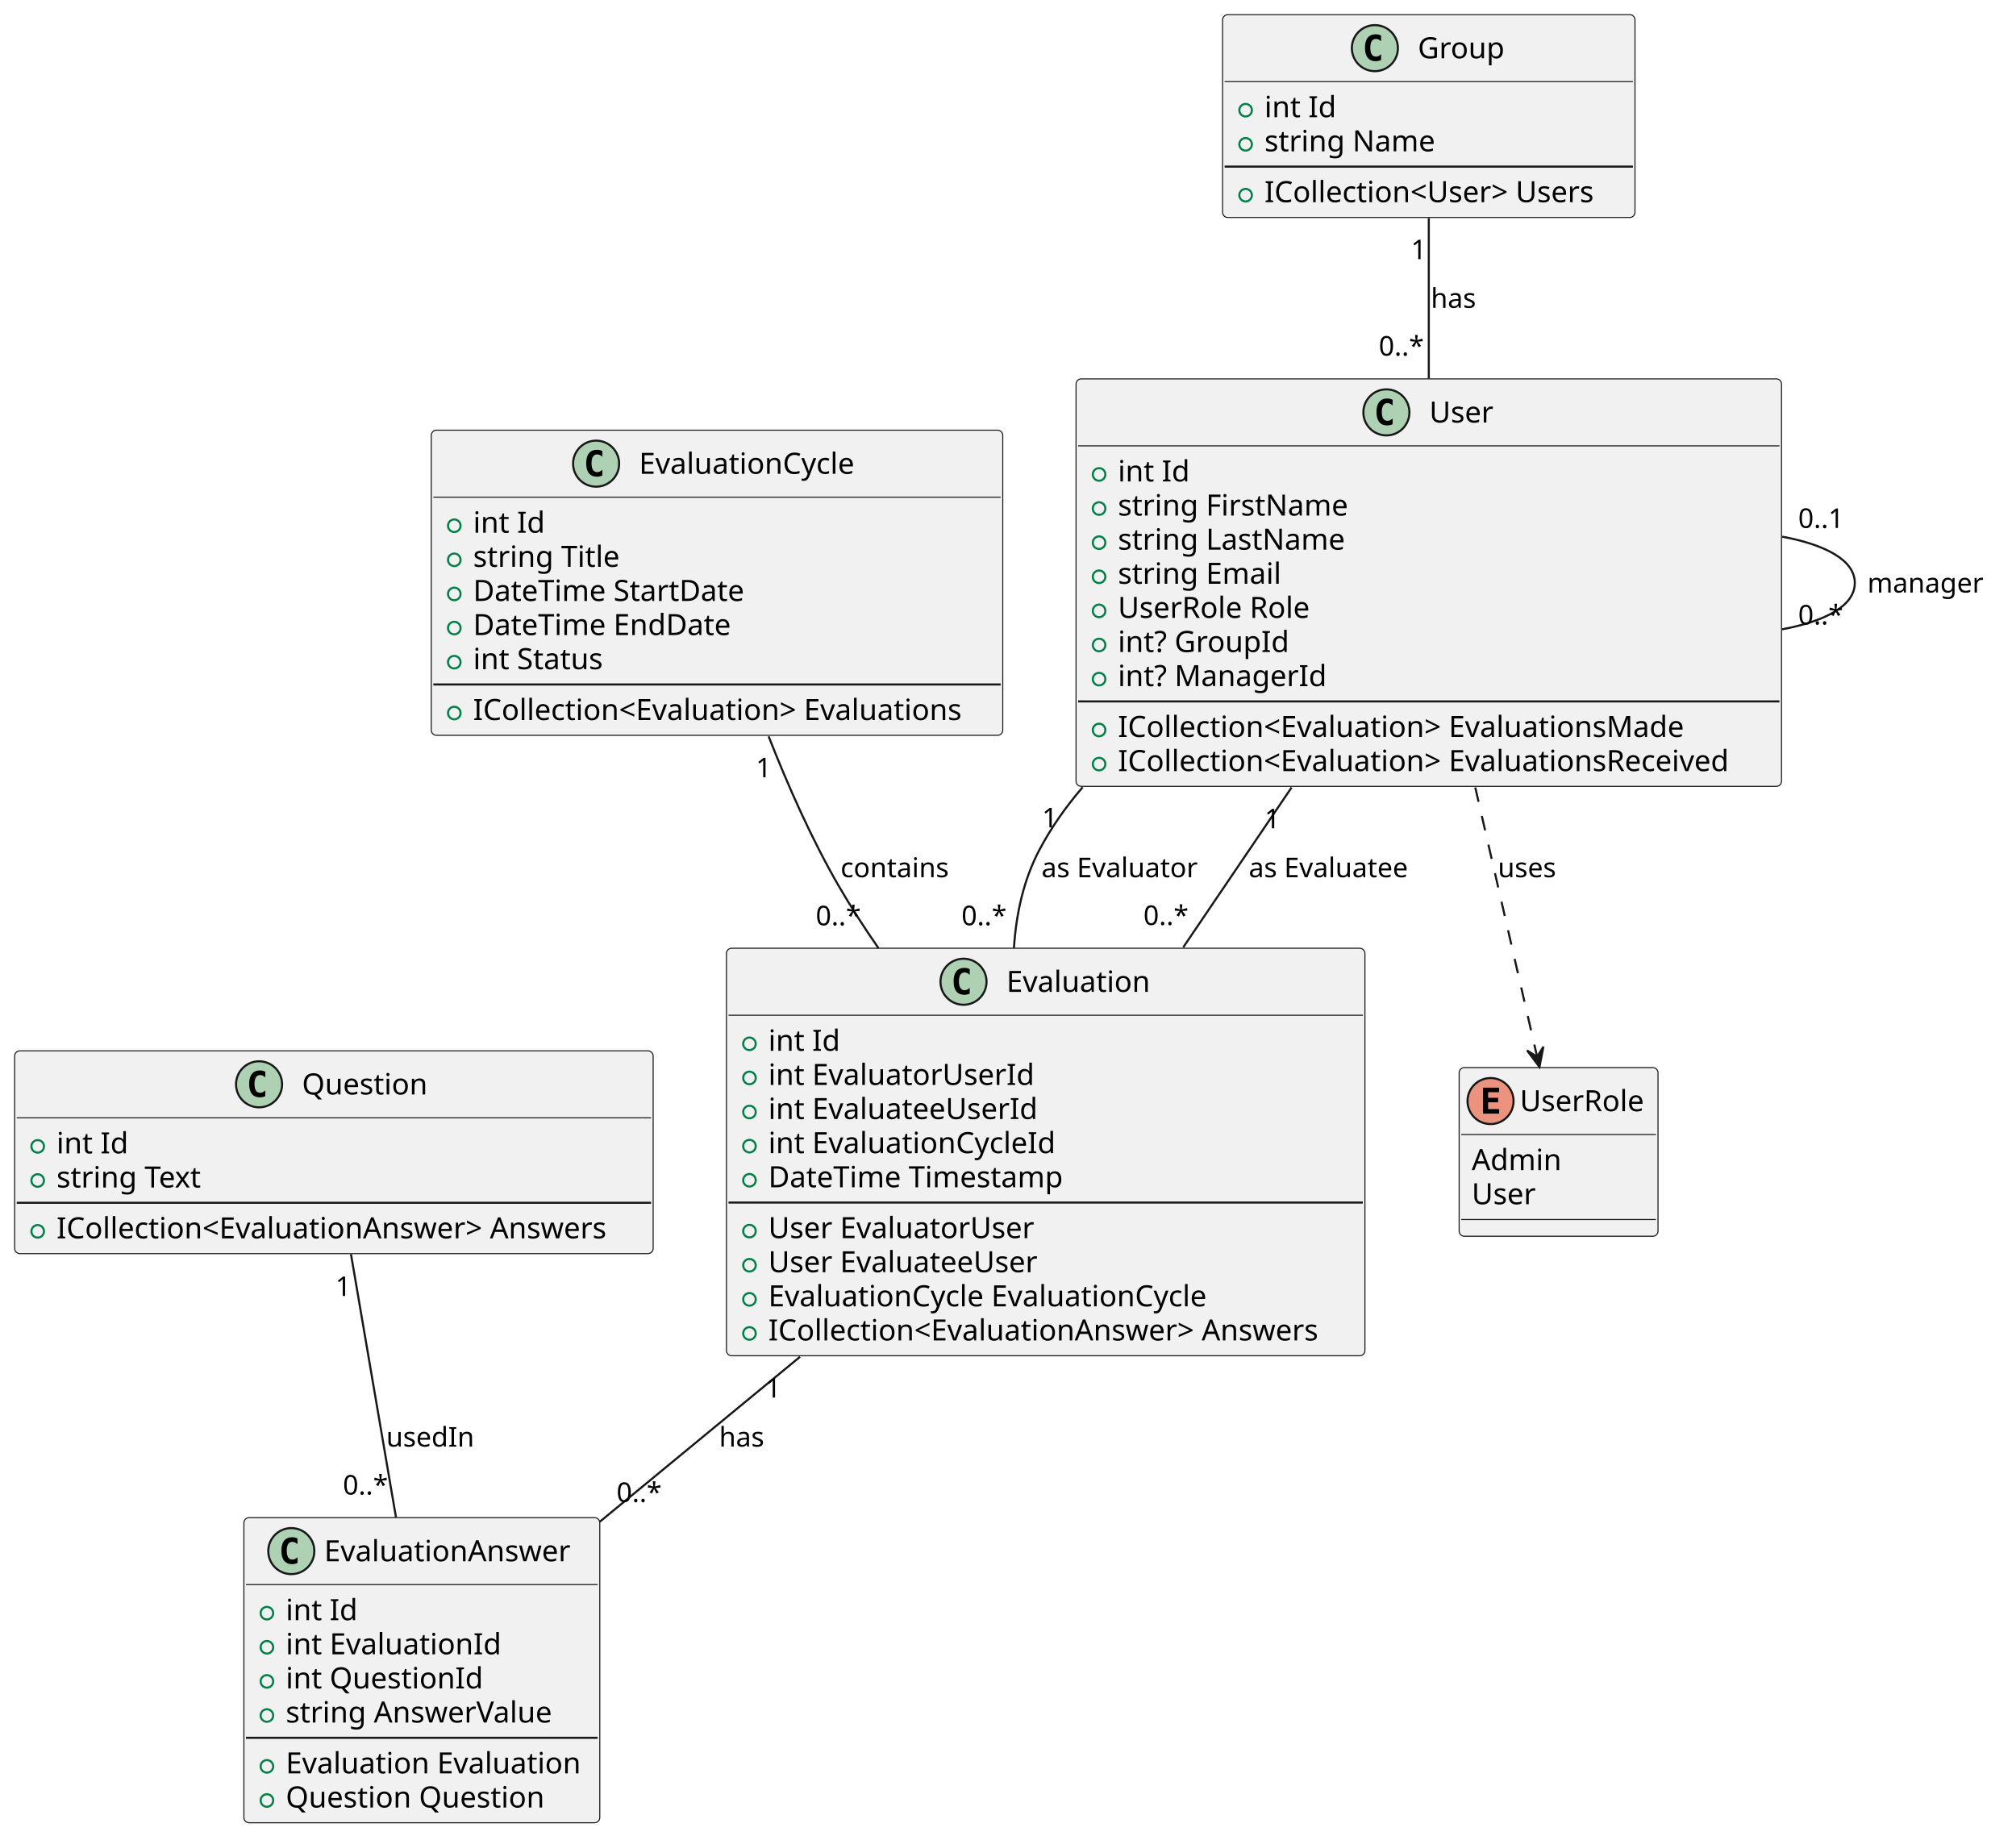
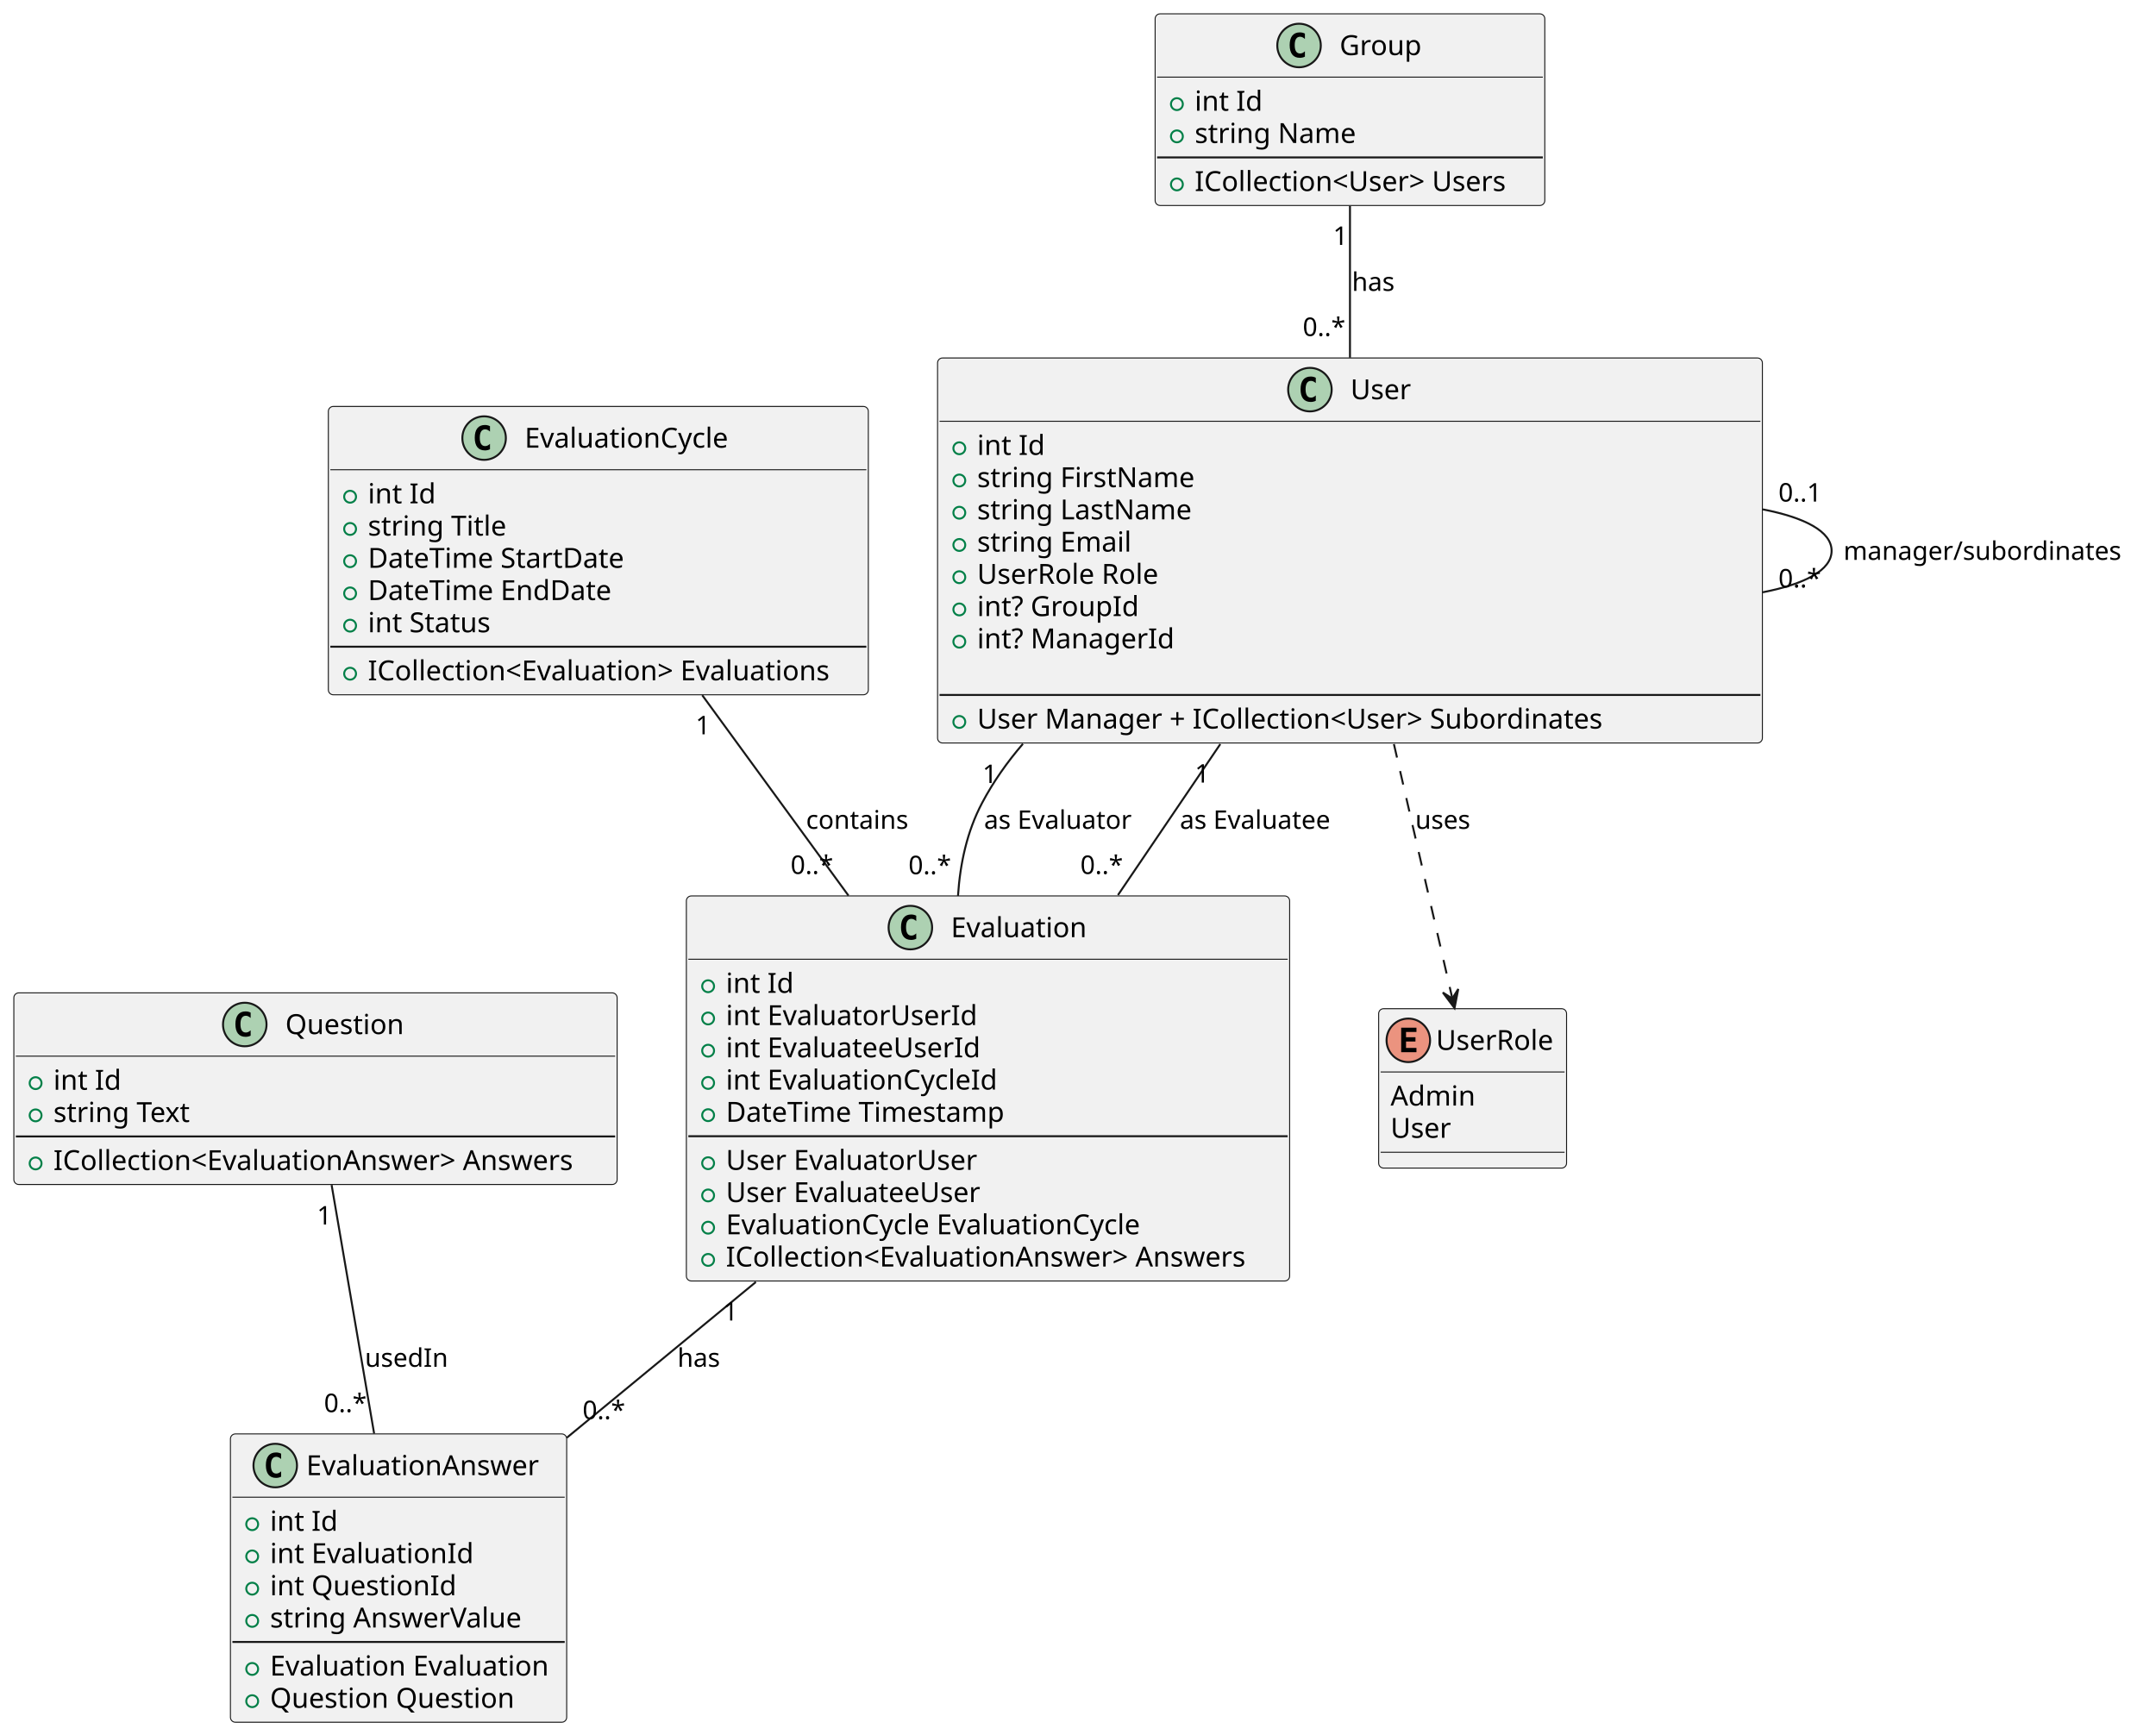
- <svg xmlns="http://www.w3.org/2000/svg" contentStyleType="text/css" height="877px" preserveAspectRatio="none" style="width:963px;height:877px;background:#FFFFFF;" version="1.1" viewBox="0 0 963 877" width="963px" zoomAndPan="magnify">
+ <svg xmlns="http://www.w3.org/2000/svg" contentStyleType="text/css" height="877px" preserveAspectRatio="none" style="width:1090px;height:877px;background:#FFFFFF;" version="1.1" viewBox="0 0 1090 877" width="1090px" zoomAndPan="magnify">
  <defs />
  <g>
    <g id="elem_UserRole">
      <rect codeLine="4" fill="#F1F1F1" height="80.594" id="UserRole" rx="2.5" ry="2.5" style="stroke:#181818;stroke-width:0.5;" width="95" x="697" y="510" />
      <ellipse cx="712" cy="526" fill="#EB937F" rx="11" ry="11" style="stroke:#181818;stroke-width:1.0;" />
      <path d="M716.109,532 L708.391,532 L708.391,519.609 L716.109,519.609 L716.109,521.766 L710.844,521.766 L710.844,524.438 L715.609,524.438 L715.609,526.594 L710.844,526.594 L710.844,529.844 L716.109,529.844 L716.109,532 Z " fill="#000000" />
      <text fill="#000000" font-family="sans-serif" font-size="14" lengthAdjust="spacing" textLength="63" x="726" y="530.847">UserRole</text>
      <line style="stroke:#181818;stroke-width:0.5;" x1="698" x2="791" y1="542" y2="542" />
      <text fill="#000000" font-family="sans-serif" font-size="14" lengthAdjust="spacing" textLength="43" x="703" y="558.995">Admin</text>
      <text fill="#000000" font-family="sans-serif" font-size="14" lengthAdjust="spacing" textLength="32" x="703" y="575.292">User</text>
      <line style="stroke:#181818;stroke-width:0.5;" x1="698" x2="791" y1="582.594" y2="582.594" />
    </g>
    <g id="elem_User">
-       <rect codeLine="12" fill="#F1F1F1" height="194.672" id="User" rx="2.5" ry="2.5" style="stroke:#181818;stroke-width:0.5;" width="337" x="514" y="181" />
+       <rect codeLine="12" fill="#F1F1F1" height="194.672" id="User" rx="2.5" ry="2.5" style="stroke:#181818;stroke-width:0.5;" width="417" x="474" y="181" />
      <ellipse cx="662.25" cy="197" fill="#ADD1B2" rx="11" ry="11" style="stroke:#181818;stroke-width:1.0;" />
      <path d="M665.219,202.641 Q664.641,202.938 664,203.078 Q663.359,203.234 662.656,203.234 Q660.156,203.234 658.828,201.594 Q657.516,199.938 657.516,196.812 Q657.516,193.688 658.828,192.031 Q660.156,190.375 662.656,190.375 Q663.359,190.375 664,190.531 Q664.656,190.688 665.219,190.984 L665.219,193.703 Q664.594,193.125 664,192.859 Q663.406,192.578 662.781,192.578 Q661.438,192.578 660.75,193.656 Q660.062,194.719 660.062,196.812 Q660.062,198.906 660.75,199.984 Q661.438,201.047 662.781,201.047 Q663.406,201.047 664,200.781 Q664.594,200.5 665.219,199.922 L665.219,202.641 Z " fill="#000000" />
      <text fill="#000000" font-family="sans-serif" font-size="14" lengthAdjust="spacing" textLength="32" x="682.75" y="201.847">User</text>
-       <line style="stroke:#181818;stroke-width:0.5;" x1="515" x2="850" y1="213" y2="213" />
-       <ellipse cx="525" cy="226.648" fill="none" rx="3" ry="3" style="stroke:#038048;stroke-width:1.0;" />
-       <text fill="#000000" font-family="sans-serif" font-size="14" lengthAdjust="spacing" textLength="33" x="534" y="229.995">int Id</text>
-       <ellipse cx="525" cy="242.945" fill="none" rx="3" ry="3" style="stroke:#038048;stroke-width:1.0;" />
-       <text fill="#000000" font-family="sans-serif" font-size="14" lengthAdjust="spacing" textLength="112" x="534" y="246.292">string FirstName</text>
-       <ellipse cx="525" cy="259.242" fill="none" rx="3" ry="3" style="stroke:#038048;stroke-width:1.0;" />
-       <text fill="#000000" font-family="sans-serif" font-size="14" lengthAdjust="spacing" textLength="111" x="534" y="262.589">string LastName</text>
-       <ellipse cx="525" cy="275.539" fill="none" rx="3" ry="3" style="stroke:#038048;stroke-width:1.0;" />
-       <text fill="#000000" font-family="sans-serif" font-size="14" lengthAdjust="spacing" textLength="79" x="534" y="278.886">string Email</text>
-       <ellipse cx="525" cy="291.836" fill="none" rx="3" ry="3" style="stroke:#038048;stroke-width:1.0;" />
-       <text fill="#000000" font-family="sans-serif" font-size="14" lengthAdjust="spacing" textLength="98" x="534" y="295.183">UserRole Role</text>
-       <ellipse cx="525" cy="308.133" fill="none" rx="3" ry="3" style="stroke:#038048;stroke-width:1.0;" />
-       <text fill="#000000" font-family="sans-serif" font-size="14" lengthAdjust="spacing" textLength="83" x="534" y="311.479">int? GroupId</text>
-       <ellipse cx="525" cy="324.43" fill="none" rx="3" ry="3" style="stroke:#038048;stroke-width:1.0;" />
-       <text fill="#000000" font-family="sans-serif" font-size="14" lengthAdjust="spacing" textLength="100" x="534" y="327.776">int? ManagerId</text>
-       <line style="stroke:#181818;stroke-width:1.0;" x1="515" x2="850" y1="335.078" y2="335.078" />
-       <ellipse cx="525" cy="348.727" fill="none" rx="3" ry="3" style="stroke:#038048;stroke-width:1.0;" />
-       <text fill="#000000" font-family="sans-serif" font-size="14" lengthAdjust="spacing" textLength="285" x="534" y="352.073">ICollection&lt;Evaluation&gt; EvaluationsMade</text>
-       <ellipse cx="525" cy="365.023" fill="none" rx="3" ry="3" style="stroke:#038048;stroke-width:1.0;" />
-       <text fill="#000000" font-family="sans-serif" font-size="14" lengthAdjust="spacing" textLength="311" x="534" y="368.37">ICollection&lt;Evaluation&gt; EvaluationsReceived</text>
+       <line style="stroke:#181818;stroke-width:0.5;" x1="475" x2="890" y1="213" y2="213" />
+       <ellipse cx="485" cy="226.648" fill="none" rx="3" ry="3" style="stroke:#038048;stroke-width:1.0;" />
+       <text fill="#000000" font-family="sans-serif" font-size="14" lengthAdjust="spacing" textLength="33" x="494" y="229.995">int Id</text>
+       <ellipse cx="485" cy="242.945" fill="none" rx="3" ry="3" style="stroke:#038048;stroke-width:1.0;" />
+       <text fill="#000000" font-family="sans-serif" font-size="14" lengthAdjust="spacing" textLength="112" x="494" y="246.292">string FirstName</text>
+       <ellipse cx="485" cy="259.242" fill="none" rx="3" ry="3" style="stroke:#038048;stroke-width:1.0;" />
+       <text fill="#000000" font-family="sans-serif" font-size="14" lengthAdjust="spacing" textLength="111" x="494" y="262.589">string LastName</text>
+       <ellipse cx="485" cy="275.539" fill="none" rx="3" ry="3" style="stroke:#038048;stroke-width:1.0;" />
+       <text fill="#000000" font-family="sans-serif" font-size="14" lengthAdjust="spacing" textLength="79" x="494" y="278.886">string Email</text>
+       <ellipse cx="485" cy="291.836" fill="none" rx="3" ry="3" style="stroke:#038048;stroke-width:1.0;" />
+       <text fill="#000000" font-family="sans-serif" font-size="14" lengthAdjust="spacing" textLength="98" x="494" y="295.183">UserRole Role</text>
+       <ellipse cx="485" cy="308.133" fill="none" rx="3" ry="3" style="stroke:#038048;stroke-width:1.0;" />
+       <text fill="#000000" font-family="sans-serif" font-size="14" lengthAdjust="spacing" textLength="83" x="494" y="311.479">int? GroupId</text>
+       <ellipse cx="485" cy="324.43" fill="none" rx="3" ry="3" style="stroke:#038048;stroke-width:1.0;" />
+       <text fill="#000000" font-family="sans-serif" font-size="14" lengthAdjust="spacing" textLength="100" x="494" y="327.776">int? ManagerId</text>
+       <text fill="#000000" font-family="sans-serif" font-size="14" lengthAdjust="spacing" textLength="4" x="494" y="344.073"> </text>
+       <line style="stroke:#181818;stroke-width:1.0;" x1="475" x2="890" y1="351.375" y2="351.375" />
+       <ellipse cx="485" cy="365.023" fill="none" rx="3" ry="3" style="stroke:#038048;stroke-width:1.0;" />
+       <text fill="#000000" font-family="sans-serif" font-size="14" lengthAdjust="spacing" textLength="391" x="494" y="368.37">User Manager              + ICollection&lt;User&gt; Subordinates</text>
    </g>
    <g id="elem_Group">
-       <rect codeLine="25" fill="#F1F1F1" height="96.891" id="Group" rx="2.5" ry="2.5" style="stroke:#181818;stroke-width:0.5;" width="197" x="584" y="7" />
+       <rect codeLine="24" fill="#F1F1F1" height="96.891" id="Group" rx="2.5" ry="2.5" style="stroke:#181818;stroke-width:0.5;" width="197" x="584" y="7" />
      <ellipse cx="656.75" cy="23" fill="#ADD1B2" rx="11" ry="11" style="stroke:#181818;stroke-width:1.0;" />
      <path d="M659.719,28.641 Q659.141,28.938 658.5,29.078 Q657.859,29.234 657.156,29.234 Q654.656,29.234 653.328,27.594 Q652.016,25.938 652.016,22.812 Q652.016,19.688 653.328,18.031 Q654.656,16.375 657.156,16.375 Q657.859,16.375 658.5,16.531 Q659.156,16.688 659.719,16.984 L659.719,19.703 Q659.094,19.125 658.5,18.859 Q657.906,18.578 657.281,18.578 Q655.938,18.578 655.25,19.656 Q654.562,20.719 654.562,22.812 Q654.562,24.906 655.25,25.984 Q655.938,27.047 657.281,27.047 Q657.906,27.047 658.5,26.781 Q659.094,26.5 659.719,25.922 L659.719,28.641 Z " fill="#000000" />
      <text fill="#000000" font-family="sans-serif" font-size="14" lengthAdjust="spacing" textLength="43" x="677.25" y="27.847">Group</text>
      <line style="stroke:#181818;stroke-width:0.5;" x1="585" x2="780" y1="39" y2="39" />
      <ellipse cx="595" cy="52.648" fill="none" rx="3" ry="3" style="stroke:#038048;stroke-width:1.0;" />
      <text fill="#000000" font-family="sans-serif" font-size="14" lengthAdjust="spacing" textLength="33" x="604" y="55.995">int Id</text>
      <ellipse cx="595" cy="68.945" fill="none" rx="3" ry="3" style="stroke:#038048;stroke-width:1.0;" />
      <text fill="#000000" font-family="sans-serif" font-size="14" lengthAdjust="spacing" textLength="83" x="604" y="72.292">string Name</text>
      <line style="stroke:#181818;stroke-width:1.0;" x1="585" x2="780" y1="79.594" y2="79.594" />
      <ellipse cx="595" cy="93.242" fill="none" rx="3" ry="3" style="stroke:#038048;stroke-width:1.0;" />
      <text fill="#000000" font-family="sans-serif" font-size="14" lengthAdjust="spacing" textLength="171" x="604" y="96.589">ICollection&lt;User&gt; Users</text>
    </g>
    <g id="elem_EvaluationCycle">
-       <rect codeLine="32" fill="#F1F1F1" height="145.781" id="EvaluationCycle" rx="2.5" ry="2.5" style="stroke:#181818;stroke-width:0.5;" width="273" x="206" y="205.5" />
-       <ellipse cx="284.75" cy="221.5" fill="#ADD1B2" rx="11" ry="11" style="stroke:#181818;stroke-width:1.0;" />
-       <path d="M287.719,227.141 Q287.141,227.438 286.5,227.578 Q285.859,227.734 285.156,227.734 Q282.656,227.734 281.328,226.094 Q280.016,224.438 280.016,221.312 Q280.016,218.188 281.328,216.531 Q282.656,214.875 285.156,214.875 Q285.859,214.875 286.5,215.031 Q287.156,215.188 287.719,215.484 L287.719,218.203 Q287.094,217.625 286.5,217.359 Q285.906,217.078 285.281,217.078 Q283.938,217.078 283.25,218.156 Q282.562,219.219 282.562,221.312 Q282.562,223.406 283.25,224.484 Q283.938,225.547 285.281,225.547 Q285.906,225.547 286.5,225.281 Q287.094,225 287.719,224.422 L287.719,227.141 Z " fill="#000000" />
-       <text fill="#000000" font-family="sans-serif" font-size="14" lengthAdjust="spacing" textLength="107" x="305.25" y="226.347">EvaluationCycle</text>
-       <line style="stroke:#181818;stroke-width:0.5;" x1="207" x2="478" y1="237.5" y2="237.5" />
-       <ellipse cx="217" cy="251.148" fill="none" rx="3" ry="3" style="stroke:#038048;stroke-width:1.0;" />
-       <text fill="#000000" font-family="sans-serif" font-size="14" lengthAdjust="spacing" textLength="33" x="226" y="254.495">int Id</text>
-       <ellipse cx="217" cy="267.445" fill="none" rx="3" ry="3" style="stroke:#038048;stroke-width:1.0;" />
-       <text fill="#000000" font-family="sans-serif" font-size="14" lengthAdjust="spacing" textLength="72" x="226" y="270.792">string Title</text>
-       <ellipse cx="217" cy="283.742" fill="none" rx="3" ry="3" style="stroke:#038048;stroke-width:1.0;" />
-       <text fill="#000000" font-family="sans-serif" font-size="14" lengthAdjust="spacing" textLength="136" x="226" y="287.089">DateTime StartDate</text>
-       <ellipse cx="217" cy="300.039" fill="none" rx="3" ry="3" style="stroke:#038048;stroke-width:1.0;" />
-       <text fill="#000000" font-family="sans-serif" font-size="14" lengthAdjust="spacing" textLength="131" x="226" y="303.386">DateTime EndDate</text>
-       <ellipse cx="217" cy="316.336" fill="none" rx="3" ry="3" style="stroke:#038048;stroke-width:1.0;" />
-       <text fill="#000000" font-family="sans-serif" font-size="14" lengthAdjust="spacing" textLength="65" x="226" y="319.683">int Status</text>
-       <line style="stroke:#181818;stroke-width:1.0;" x1="207" x2="478" y1="326.984" y2="326.984" />
-       <ellipse cx="217" cy="340.633" fill="none" rx="3" ry="3" style="stroke:#038048;stroke-width:1.0;" />
-       <text fill="#000000" font-family="sans-serif" font-size="14" lengthAdjust="spacing" textLength="247" x="226" y="343.979">ICollection&lt;Evaluation&gt; Evaluations</text>
+       <rect codeLine="31" fill="#F1F1F1" height="145.781" id="EvaluationCycle" rx="2.5" ry="2.5" style="stroke:#181818;stroke-width:0.5;" width="273" x="166" y="205.5" />
+       <ellipse cx="244.75" cy="221.5" fill="#ADD1B2" rx="11" ry="11" style="stroke:#181818;stroke-width:1.0;" />
+       <path d="M247.719,227.141 Q247.141,227.438 246.5,227.578 Q245.859,227.734 245.156,227.734 Q242.656,227.734 241.328,226.094 Q240.016,224.438 240.016,221.312 Q240.016,218.188 241.328,216.531 Q242.656,214.875 245.156,214.875 Q245.859,214.875 246.5,215.031 Q247.156,215.188 247.719,215.484 L247.719,218.203 Q247.094,217.625 246.5,217.359 Q245.906,217.078 245.281,217.078 Q243.938,217.078 243.25,218.156 Q242.562,219.219 242.562,221.312 Q242.562,223.406 243.25,224.484 Q243.938,225.547 245.281,225.547 Q245.906,225.547 246.5,225.281 Q247.094,225 247.719,224.422 L247.719,227.141 Z " fill="#000000" />
+       <text fill="#000000" font-family="sans-serif" font-size="14" lengthAdjust="spacing" textLength="107" x="265.25" y="226.347">EvaluationCycle</text>
+       <line style="stroke:#181818;stroke-width:0.5;" x1="167" x2="438" y1="237.5" y2="237.5" />
+       <ellipse cx="177" cy="251.148" fill="none" rx="3" ry="3" style="stroke:#038048;stroke-width:1.0;" />
+       <text fill="#000000" font-family="sans-serif" font-size="14" lengthAdjust="spacing" textLength="33" x="186" y="254.495">int Id</text>
+       <ellipse cx="177" cy="267.445" fill="none" rx="3" ry="3" style="stroke:#038048;stroke-width:1.0;" />
+       <text fill="#000000" font-family="sans-serif" font-size="14" lengthAdjust="spacing" textLength="72" x="186" y="270.792">string Title</text>
+       <ellipse cx="177" cy="283.742" fill="none" rx="3" ry="3" style="stroke:#038048;stroke-width:1.0;" />
+       <text fill="#000000" font-family="sans-serif" font-size="14" lengthAdjust="spacing" textLength="136" x="186" y="287.089">DateTime StartDate</text>
+       <ellipse cx="177" cy="300.039" fill="none" rx="3" ry="3" style="stroke:#038048;stroke-width:1.0;" />
+       <text fill="#000000" font-family="sans-serif" font-size="14" lengthAdjust="spacing" textLength="131" x="186" y="303.386">DateTime EndDate</text>
+       <ellipse cx="177" cy="316.336" fill="none" rx="3" ry="3" style="stroke:#038048;stroke-width:1.0;" />
+       <text fill="#000000" font-family="sans-serif" font-size="14" lengthAdjust="spacing" textLength="65" x="186" y="319.683">int Status</text>
+       <line style="stroke:#181818;stroke-width:1.0;" x1="167" x2="438" y1="326.984" y2="326.984" />
+       <ellipse cx="177" cy="340.633" fill="none" rx="3" ry="3" style="stroke:#038048;stroke-width:1.0;" />
+       <text fill="#000000" font-family="sans-serif" font-size="14" lengthAdjust="spacing" textLength="247" x="186" y="343.979">ICollection&lt;Evaluation&gt; Evaluations</text>
    </g>
    <g id="elem_Question">
-       <rect codeLine="42" fill="#F1F1F1" height="96.891" id="Question" rx="2.5" ry="2.5" style="stroke:#181818;stroke-width:0.5;" width="305" x="7" y="502" />
+       <rect codeLine="41" fill="#F1F1F1" height="96.891" id="Question" rx="2.5" ry="2.5" style="stroke:#181818;stroke-width:0.5;" width="305" x="7" y="502" />
      <ellipse cx="123.75" cy="518" fill="#ADD1B2" rx="11" ry="11" style="stroke:#181818;stroke-width:1.0;" />
      <path d="M126.719,523.641 Q126.141,523.938 125.5,524.078 Q124.859,524.234 124.156,524.234 Q121.656,524.234 120.328,522.594 Q119.016,520.938 119.016,517.812 Q119.016,514.688 120.328,513.031 Q121.656,511.375 124.156,511.375 Q124.859,511.375 125.5,511.531 Q126.156,511.688 126.719,511.984 L126.719,514.703 Q126.094,514.125 125.5,513.859 Q124.906,513.578 124.281,513.578 Q122.938,513.578 122.25,514.656 Q121.562,515.719 121.562,517.812 Q121.562,519.906 122.25,520.984 Q122.938,522.047 124.281,522.047 Q124.906,522.047 125.5,521.781 Q126.094,521.5 126.719,520.922 L126.719,523.641 Z " fill="#000000" />
      <text fill="#000000" font-family="sans-serif" font-size="14" lengthAdjust="spacing" textLength="63" x="144.25" y="522.847">Question</text>
      <line style="stroke:#181818;stroke-width:0.5;" x1="8" x2="311" y1="534" y2="534" />
      <ellipse cx="18" cy="547.648" fill="none" rx="3" ry="3" style="stroke:#038048;stroke-width:1.0;" />
      <text fill="#000000" font-family="sans-serif" font-size="14" lengthAdjust="spacing" textLength="33" x="27" y="550.995">int Id</text>
      <ellipse cx="18" cy="563.945" fill="none" rx="3" ry="3" style="stroke:#038048;stroke-width:1.0;" />
      <text fill="#000000" font-family="sans-serif" font-size="14" lengthAdjust="spacing" textLength="73" x="27" y="567.292">string Text</text>
      <line style="stroke:#181818;stroke-width:1.0;" x1="8" x2="311" y1="574.594" y2="574.594" />
      <ellipse cx="18" cy="588.242" fill="none" rx="3" ry="3" style="stroke:#038048;stroke-width:1.0;" />
      <text fill="#000000" font-family="sans-serif" font-size="14" lengthAdjust="spacing" textLength="279" x="27" y="591.589">ICollection&lt;EvaluationAnswer&gt; Answers</text>
    </g>
    <g id="elem_Evaluation">
-       <rect codeLine="49" fill="#F1F1F1" height="194.672" id="Evaluation" rx="2.5" ry="2.5" style="stroke:#181818;stroke-width:0.5;" width="305" x="347" y="453" />
+       <rect codeLine="48" fill="#F1F1F1" height="194.672" id="Evaluation" rx="2.5" ry="2.5" style="stroke:#181818;stroke-width:0.5;" width="305" x="347" y="453" />
      <ellipse cx="460.25" cy="469" fill="#ADD1B2" rx="11" ry="11" style="stroke:#181818;stroke-width:1.0;" />
      <path d="M463.219,474.641 Q462.641,474.938 462,475.078 Q461.359,475.234 460.656,475.234 Q458.156,475.234 456.828,473.594 Q455.516,471.938 455.516,468.812 Q455.516,465.688 456.828,464.031 Q458.156,462.375 460.656,462.375 Q461.359,462.375 462,462.531 Q462.656,462.688 463.219,462.984 L463.219,465.703 Q462.594,465.125 462,464.859 Q461.406,464.578 460.781,464.578 Q459.438,464.578 458.75,465.656 Q458.062,466.719 458.062,468.812 Q458.062,470.906 458.75,471.984 Q459.438,473.047 460.781,473.047 Q461.406,473.047 462,472.781 Q462.594,472.5 463.219,471.922 L463.219,474.641 Z " fill="#000000" />
      <text fill="#000000" font-family="sans-serif" font-size="14" lengthAdjust="spacing" textLength="70" x="480.75" y="473.847">Evaluation</text>
      <line style="stroke:#181818;stroke-width:0.5;" x1="348" x2="651" y1="485" y2="485" />
      <ellipse cx="358" cy="498.648" fill="none" rx="3" ry="3" style="stroke:#038048;stroke-width:1.0;" />
      <text fill="#000000" font-family="sans-serif" font-size="14" lengthAdjust="spacing" textLength="33" x="367" y="501.995">int Id</text>
      <ellipse cx="358" cy="514.945" fill="none" rx="3" ry="3" style="stroke:#038048;stroke-width:1.0;" />
      <text fill="#000000" font-family="sans-serif" font-size="14" lengthAdjust="spacing" textLength="128" x="367" y="518.292">int EvaluatorUserId</text>
      <ellipse cx="358" cy="531.242" fill="none" rx="3" ry="3" style="stroke:#038048;stroke-width:1.0;" />
      <text fill="#000000" font-family="sans-serif" font-size="14" lengthAdjust="spacing" textLength="132" x="367" y="534.589">int EvaluateeUserId</text>
      <ellipse cx="358" cy="547.539" fill="none" rx="3" ry="3" style="stroke:#038048;stroke-width:1.0;" />
      <text fill="#000000" font-family="sans-serif" font-size="14" lengthAdjust="spacing" textLength="140" x="367" y="550.886">int EvaluationCycleId</text>
      <ellipse cx="358" cy="563.836" fill="none" rx="3" ry="3" style="stroke:#038048;stroke-width:1.0;" />
      <text fill="#000000" font-family="sans-serif" font-size="14" lengthAdjust="spacing" textLength="148" x="367" y="567.183">DateTime Timestamp</text>
      <line style="stroke:#181818;stroke-width:1.0;" x1="348" x2="651" y1="574.484" y2="574.484" />
      <ellipse cx="358" cy="588.133" fill="none" rx="3" ry="3" style="stroke:#038048;stroke-width:1.0;" />
      <text fill="#000000" font-family="sans-serif" font-size="14" lengthAdjust="spacing" textLength="131" x="367" y="591.48">User EvaluatorUser</text>
      <ellipse cx="358" cy="604.43" fill="none" rx="3" ry="3" style="stroke:#038048;stroke-width:1.0;" />
      <text fill="#000000" font-family="sans-serif" font-size="14" lengthAdjust="spacing" textLength="135" x="367" y="607.776">User EvaluateeUser</text>
      <ellipse cx="358" cy="620.727" fill="none" rx="3" ry="3" style="stroke:#038048;stroke-width:1.0;" />
      <text fill="#000000" font-family="sans-serif" font-size="14" lengthAdjust="spacing" textLength="218" x="367" y="624.073">EvaluationCycle EvaluationCycle</text>
      <ellipse cx="358" cy="637.023" fill="none" rx="3" ry="3" style="stroke:#038048;stroke-width:1.0;" />
      <text fill="#000000" font-family="sans-serif" font-size="14" lengthAdjust="spacing" textLength="279" x="367" y="640.37">ICollection&lt;EvaluationAnswer&gt; Answers</text>
    </g>
    <g id="elem_EvaluationAnswer">
-       <rect codeLine="62" fill="#F1F1F1" height="145.781" id="EvaluationAnswer" rx="2.5" ry="2.5" style="stroke:#181818;stroke-width:0.5;" width="170" x="116.5" y="725" />
+       <rect codeLine="61" fill="#F1F1F1" height="145.781" id="EvaluationAnswer" rx="2.5" ry="2.5" style="stroke:#181818;stroke-width:0.5;" width="170" x="116.5" y="725" />
      <ellipse cx="139.15" cy="741" fill="#ADD1B2" rx="11" ry="11" style="stroke:#181818;stroke-width:1.0;" />
      <path d="M142.119,746.641 Q141.541,746.938 140.9,747.078 Q140.259,747.234 139.556,747.234 Q137.056,747.234 135.728,745.594 Q134.416,743.938 134.416,740.812 Q134.416,737.688 135.728,736.031 Q137.056,734.375 139.556,734.375 Q140.259,734.375 140.9,734.531 Q141.556,734.688 142.119,734.984 L142.119,737.703 Q141.494,737.125 140.9,736.859 Q140.306,736.578 139.681,736.578 Q138.338,736.578 137.65,737.656 Q136.963,738.719 136.963,740.812 Q136.963,742.906 137.65,743.984 Q138.338,745.047 139.681,745.047 Q140.306,745.047 140.9,744.781 Q141.494,744.5 142.119,743.922 L142.119,746.641 Z " fill="#000000" />
      <text fill="#000000" font-family="sans-serif" font-size="14" lengthAdjust="spacing" textLength="121" x="154.85" y="745.847">EvaluationAnswer</text>
      <line style="stroke:#181818;stroke-width:0.5;" x1="117.5" x2="285.5" y1="757" y2="757" />
      <ellipse cx="127.5" cy="770.648" fill="none" rx="3" ry="3" style="stroke:#038048;stroke-width:1.0;" />
      <text fill="#000000" font-family="sans-serif" font-size="14" lengthAdjust="spacing" textLength="33" x="136.5" y="773.995">int Id</text>
      <ellipse cx="127.5" cy="786.945" fill="none" rx="3" ry="3" style="stroke:#038048;stroke-width:1.0;" />
      <text fill="#000000" font-family="sans-serif" font-size="14" lengthAdjust="spacing" textLength="103" x="136.5" y="790.292">int EvaluationId</text>
      <ellipse cx="127.5" cy="803.242" fill="none" rx="3" ry="3" style="stroke:#038048;stroke-width:1.0;" />
      <text fill="#000000" font-family="sans-serif" font-size="14" lengthAdjust="spacing" textLength="96" x="136.5" y="806.589">int QuestionId</text>
      <ellipse cx="127.5" cy="819.539" fill="none" rx="3" ry="3" style="stroke:#038048;stroke-width:1.0;" />
      <text fill="#000000" font-family="sans-serif" font-size="14" lengthAdjust="spacing" textLength="132" x="136.5" y="822.886">string AnswerValue</text>
      <line style="stroke:#181818;stroke-width:1.0;" x1="117.5" x2="285.5" y1="830.188" y2="830.188" />
      <ellipse cx="127.5" cy="843.836" fill="none" rx="3" ry="3" style="stroke:#038048;stroke-width:1.0;" />
      <text fill="#000000" font-family="sans-serif" font-size="14" lengthAdjust="spacing" textLength="144" x="136.5" y="847.183">Evaluation Evaluation</text>
      <ellipse cx="127.5" cy="860.133" fill="none" rx="3" ry="3" style="stroke:#038048;stroke-width:1.0;" />
      <text fill="#000000" font-family="sans-serif" font-size="14" lengthAdjust="spacing" textLength="130" x="136.5" y="863.48">Question Question</text>
    </g>
    <g id="link_User_UserRole">
-       <path codeLine="77" d="M704.71,376.21 C714.78,420.06 726.19,469.77 734.21,504.68 " fill="none" id="User-to-UserRole" style="stroke:#181818;stroke-width:1.0;stroke-dasharray:7.0,7.0;" />
+       <path codeLine="76" d="M704.71,376.21 C714.78,420.06 726.19,469.77 734.21,504.68 " fill="none" id="User-to-UserRole" style="stroke:#181818;stroke-width:1.0;stroke-dasharray:7.0,7.0;" />
      <polygon fill="#181818" points="735.36,509.71,737.253,500.045,734.245,504.836,729.454,501.829,735.36,509.71" style="stroke:#181818;stroke-width:1.0;" />
      <text fill="#000000" font-family="sans-serif" font-size="13" lengthAdjust="spacing" textLength="30" x="715.5" y="419.067">uses</text>
    </g>
    <g id="link_Group_User">
-       <path codeLine="80" d="M682.5,104.18 C682.5,126.64 682.5,154.29 682.5,180.85 " fill="none" id="Group-User" style="stroke:#181818;stroke-width:1.0;" />
+       <path codeLine="79" d="M682.5,104.18 C682.5,126.64 682.5,154.29 682.5,180.85 " fill="none" id="Group-User" style="stroke:#181818;stroke-width:1.0;" />
      <text fill="#000000" font-family="sans-serif" font-size="13" lengthAdjust="spacing" textLength="23" x="683.5" y="147.067">has</text>
      <text fill="#000000" font-family="sans-serif" font-size="13" lengthAdjust="spacing" textLength="8" x="673.962" y="123.812">1</text>
      <text fill="#000000" font-family="sans-serif" font-size="13" lengthAdjust="spacing" textLength="23" x="658.62" y="169.884">0..*</text>
    </g>
    <g id="link_User_User">
-       <path codeLine="84" d="M851.32,256.37 C872.25,260.3 886,267.68 886,278.5 C886,289.32 872.25,296.7 851.32,300.63 " fill="none" id="User-User" style="stroke:#181818;stroke-width:1.0;" />
-       <text fill="#000000" font-family="sans-serif" font-size="13" lengthAdjust="spacing" textLength="58" x="892" y="283.067">manager</text>
-       <text fill="#000000" font-family="sans-serif" font-size="13" lengthAdjust="spacing" textLength="24" x="858.948" y="252.197">0..1</text>
-       <text fill="#000000" font-family="sans-serif" font-size="13" lengthAdjust="spacing" textLength="23" x="858.927" y="298.324">0..*</text>
+       <path codeLine="83" d="M891.19,257.54 C912.44,261.68 926,268.67 926,278.5 C926,288.33 912.44,295.32 891.19,299.46 " fill="none" id="User-User" style="stroke:#181818;stroke-width:1.0;" />
+       <text fill="#000000" font-family="sans-serif" font-size="13" lengthAdjust="spacing" textLength="145" x="932" y="283.067">manager/subordinates</text>
+       <text fill="#000000" font-family="sans-serif" font-size="13" lengthAdjust="spacing" textLength="24" x="899.121" y="253.592">0..1</text>
+       <text fill="#000000" font-family="sans-serif" font-size="13" lengthAdjust="spacing" textLength="23" x="899.103" y="297.019">0..*</text>
    </g>
    <g id="link_User_Evaluation">
-       <path codeLine="88" d="M517.15,376.09 C509.18,385.34 502.16,395.3 496.5,406 C488.92,420.32 485.39,436.61 484.33,452.96 " fill="none" id="User-Evaluation" style="stroke:#181818;stroke-width:1.0;" />
+       <path codeLine="87" d="M517.15,376.09 C509.18,385.34 502.16,395.3 496.5,406 C488.92,420.32 485.39,436.61 484.33,452.96 " fill="none" id="User-Evaluation" style="stroke:#181818;stroke-width:1.0;" />
      <text fill="#000000" font-family="sans-serif" font-size="13" lengthAdjust="spacing" textLength="79" x="497.5" y="419.067">as Evaluator</text>
-       <text fill="#000000" font-family="sans-serif" font-size="13" lengthAdjust="spacing" textLength="8" x="497.772" y="395.233">1</text>
+       <text fill="#000000" font-family="sans-serif" font-size="13" lengthAdjust="spacing" textLength="8" x="496.713" y="395.891">1</text>
      <text fill="#000000" font-family="sans-serif" font-size="13" lengthAdjust="spacing" textLength="23" x="459.288" y="442.002">0..*</text>
    </g>
    <g id="link_User_Evaluation">
-       <path codeLine="89" d="M616.95,376.21 C600.13,401.03 582.04,427.73 565.21,452.55 " fill="none" id="User-Evaluation-1" style="stroke:#181818;stroke-width:1.0;" />
+       <path codeLine="88" d="M616.95,376.21 C600.13,401.03 582.04,427.73 565.21,452.55 " fill="none" id="User-Evaluation-1" style="stroke:#181818;stroke-width:1.0;" />
      <text fill="#000000" font-family="sans-serif" font-size="13" lengthAdjust="spacing" textLength="82" x="596.5" y="419.067">as Evaluatee</text>
      <text fill="#000000" font-family="sans-serif" font-size="13" lengthAdjust="spacing" textLength="8" x="604.06" y="395.691">1</text>
      <text fill="#000000" font-family="sans-serif" font-size="13" lengthAdjust="spacing" textLength="23" x="546.191" y="441.89">0..*</text>
    </g>
    <g id="link_EvaluationCycle_Evaluation">
-       <path codeLine="92" d="M367.16,351.79 C376.33,375.17 387.66,400.78 400.5,423 C406.29,433.02 412.81,443.12 419.66,453 " fill="none" id="EvaluationCycle-Evaluation" style="stroke:#181818;stroke-width:1.0;" />
-       <text fill="#000000" font-family="sans-serif" font-size="13" lengthAdjust="spacing" textLength="54" x="401.5" y="419.067">contains</text>
-       <text fill="#000000" font-family="sans-serif" font-size="13" lengthAdjust="spacing" textLength="8" x="361.065" y="371.321">1</text>
-       <text fill="#000000" font-family="sans-serif" font-size="13" lengthAdjust="spacing" textLength="23" x="389.667" y="442.046">0..*</text>
+       <path codeLine="91" d="M355.03,351.5 C377.72,382.59 404.59,419.42 428.97,452.84 " fill="none" id="EvaluationCycle-Evaluation" style="stroke:#181818;stroke-width:1.0;" />
+       <text fill="#000000" font-family="sans-serif" font-size="13" lengthAdjust="spacing" textLength="54" x="407.5" y="419.067">contains</text>
+       <text fill="#000000" font-family="sans-serif" font-size="13" lengthAdjust="spacing" textLength="8" x="351.656" y="371.256">1</text>
+       <text fill="#000000" font-family="sans-serif" font-size="13" lengthAdjust="spacing" textLength="23" x="399.69" y="441.873">0..*</text>
    </g>
    <g id="link_Evaluation_EvaluationAnswer">
-       <path codeLine="95" d="M382.15,648.18 C350.23,674.47 316.27,702.45 286.52,726.96 " fill="none" id="Evaluation-EvaluationAnswer" style="stroke:#181818;stroke-width:1.0;" />
-       <text fill="#000000" font-family="sans-serif" font-size="13" lengthAdjust="spacing" textLength="23" x="343.5" y="691.067">has</text>
+       <path codeLine="94" d="M382.15,648.18 C350.23,674.47 316.27,702.45 286.52,726.96 " fill="none" id="Evaluation-EvaluationAnswer" style="stroke:#181818;stroke-width:1.0;" />
+       <text fill="#000000" font-family="sans-serif" font-size="13" lengthAdjust="spacing" textLength="23" x="342.5" y="691.067">has</text>
      <text fill="#000000" font-family="sans-serif" font-size="13" lengthAdjust="spacing" textLength="8" x="365.618" y="667.659">1</text>
      <text fill="#000000" font-family="sans-serif" font-size="13" lengthAdjust="spacing" textLength="23" x="294.513" y="717.537">0..*</text>
    </g>
    <g id="link_Question_EvaluationAnswer">
-       <path codeLine="98" d="M167.65,599.13 C173.75,634.82 182.22,684.29 189.15,724.84 " fill="none" id="Question-EvaluationAnswer" style="stroke:#181818;stroke-width:1.0;" />
+       <path codeLine="97" d="M167.65,599.13 C173.75,634.82 182.22,684.29 189.15,724.84 " fill="none" id="Question-EvaluationAnswer" style="stroke:#181818;stroke-width:1.0;" />
      <text fill="#000000" font-family="sans-serif" font-size="13" lengthAdjust="spacing" textLength="42" x="184.5" y="691.067">usedIn</text>
      <text fill="#000000" font-family="sans-serif" font-size="13" lengthAdjust="spacing" textLength="8" x="160.234" y="619.107">1</text>
      <text fill="#000000" font-family="sans-serif" font-size="13" lengthAdjust="spacing" textLength="23" x="163.802" y="713.984">0..*</text>
    </g>
  </g>
</svg>
